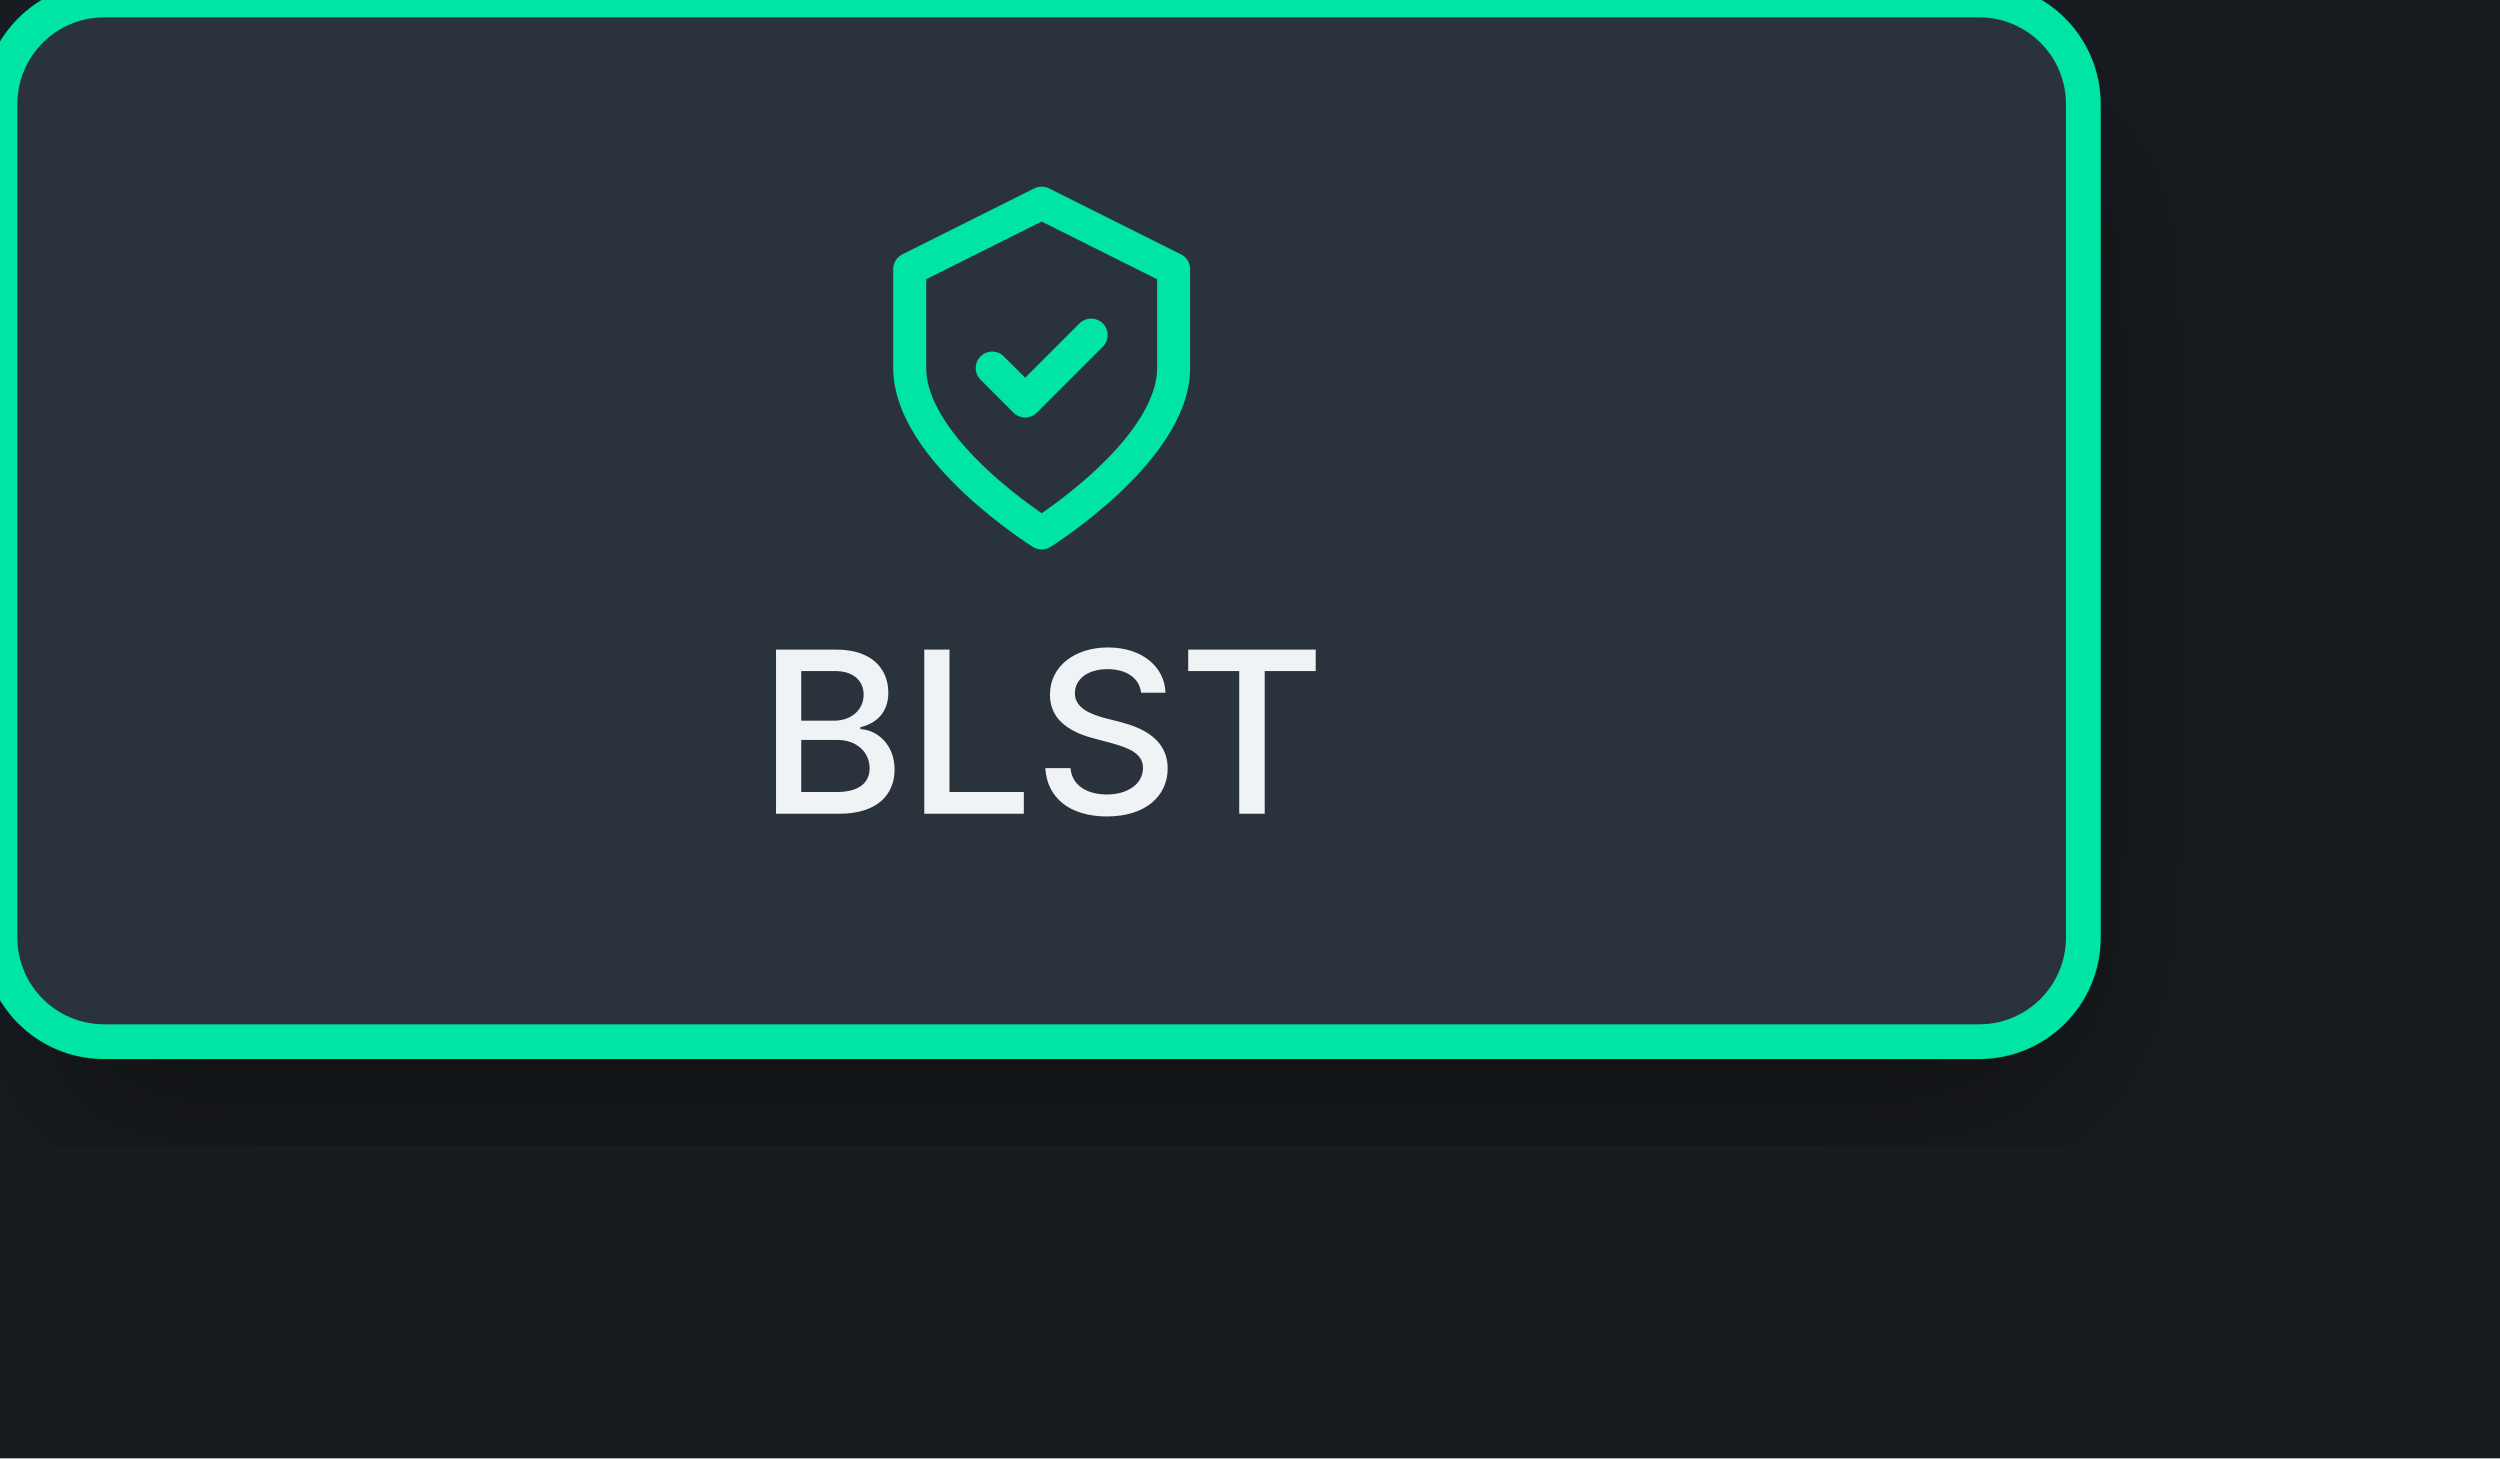
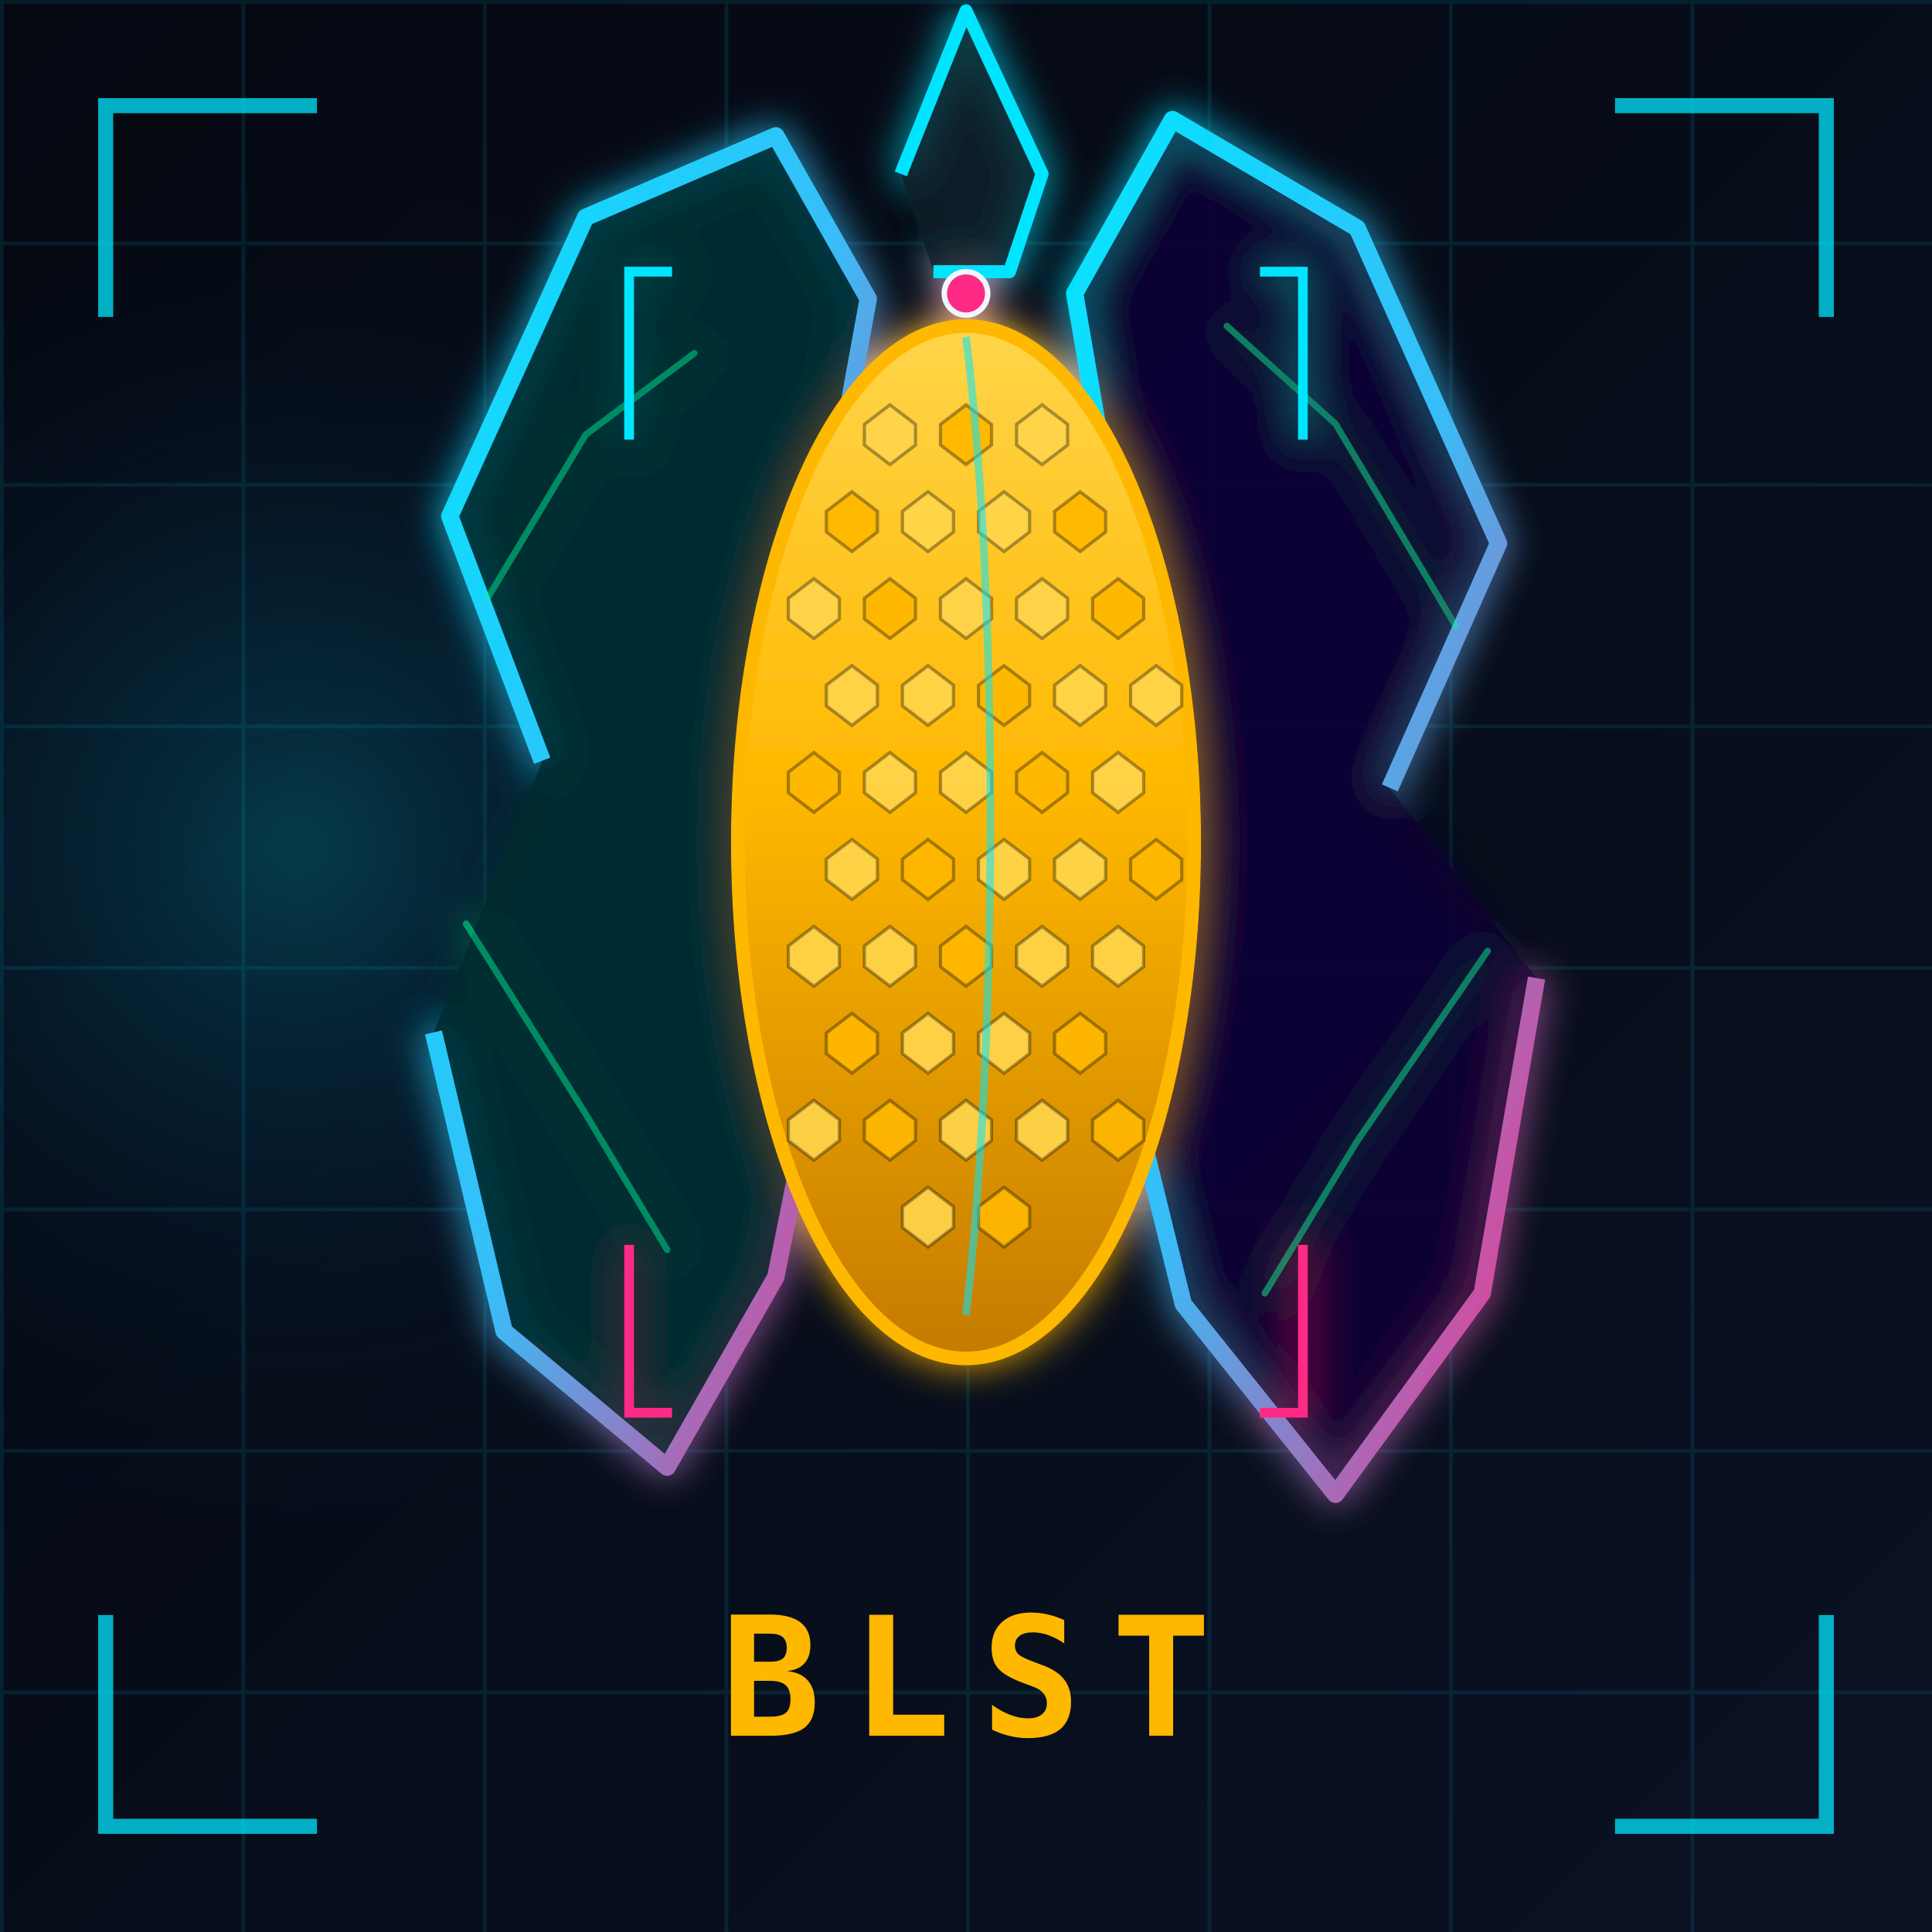
- <svg xmlns="http://www.w3.org/2000/svg" viewBox="0 0 144 84" width="144" height="84">
+ <svg xmlns="http://www.w3.org/2000/svg" width="256" height="256" viewBox="0 0 256 256" role="img">
  <defs>
-     <marker id="arrow" viewBox="0 0 10 10" refX="8" refY="5" markerWidth="6" markerHeight="6" orient="auto-start-reverse">
-       <path d="M 0 1 L 10 5 L 0 9 z" fill="#00E5A3" />
-     </marker>
-     <marker id="arrow-tail" viewBox="0 0 10 10" refX="2" refY="5" markerWidth="6" markerHeight="6" orient="auto">
-       <path d="M 10 1 L 0 5 L 10 9 z" fill="#00E5A3" />
-     </marker>
-     <filter id="shadow" x="-10%" y="-10%" width="120%" height="120%">
-       <feDropShadow dx="0" dy="4" stdDeviation="6" flood-color="#000000" flood-opacity="0.4" />
+     <linearGradient id="bgGrad" x1="0" y1="0" x2="1" y2="1">
+       <stop offset="0%" stop-color="#050811" />
+       <stop offset="55%" stop-color="#070d1a" />
+       <stop offset="100%" stop-color="#0a1224" />
+     </linearGradient>
+     <radialGradient id="glowOrb" cx="35%" cy="45%" r="45%">
+       <stop offset="0%" stop-color="#00e5ff" stop-opacity="0.22" />
+       <stop offset="55%" stop-color="#0284c7" stop-opacity="0.06" />
+       <stop offset="100%" stop-color="#050811" stop-opacity="0" />
+     </radialGradient>
+     <linearGradient id="kernelGrad" x1="0" y1="0" x2="0" y2="1">
+       <stop offset="0%" stop-color="#ffd54a" />
+       <stop offset="45%" stop-color="#ffb800" />
+       <stop offset="100%" stop-color="#c47a00" />
+     </linearGradient>
+     <linearGradient id="huskGrad" x1="0" y1="0" x2="1" y2="1">
+       <stop offset="0%" stop-color="#00e5ff" />
+       <stop offset="50%" stop-color="#38bdf8" />
+       <stop offset="100%" stop-color="#ff2a85" />
+     </linearGradient>
+     <linearGradient id="huskFill" x1="0" y1="0" x2="1" y2="0">
+       <stop offset="0%" stop-color="#062a33" stop-opacity="0.85" />
+       <stop offset="100%" stop-color="#1a0530" stop-opacity="0.55" />
+     </linearGradient>
+     <filter id="neonGlow" x="-40%" y="-40%" width="180%" height="180%">
+       <feGaussianBlur stdDeviation="3.5" result="b" />
+       <feMerge>
+         <feMergeNode in="b" />
+         <feMergeNode in="SourceGraphic" />
+       </feMerge>
    </filter>
+     <filter id="wmGlow" x="-30%" y="-40%" width="160%" height="180%">
+       <feGaussianBlur stdDeviation="2.2" result="b" />
+       <feMerge>
+         <feMergeNode in="b" />
+         <feMergeNode in="SourceGraphic" />
+       </feMerge>
+     </filter>
+     <filter id="softGlow" x="-50%" y="-50%" width="200%" height="200%">
+       <feGaussianBlur stdDeviation="6" result="b" />
+       <feMerge>
+         <feMergeNode in="b" />
+         <feMergeNode in="SourceGraphic" />
+       </feMerge>
+     </filter>
+     <pattern id="cyberGrid" width="32" height="32" patternUnits="userSpaceOnUse">
+       <path d="M 32 0 L 0 0 0 32" fill="none" stroke="#00e5ff" stroke-opacity="0.10" stroke-width="1" />
+     </pattern>
  </defs>
-   <rect width="100%" height="100%" fill="#181B20" />
-   <g id="icon-chamber" filter="url(#shadow)">
-     <rect x="0" y="0" width="120" height="60" rx="6" fill="#2B313B" stroke="#00E5A3" stroke-width="2" />
-     <g class="icon icon-shield" transform="translate(48.6, 9.8) scale(0.95)">
-       <path d="M 12 2 L 20 6 V 12 C 20 17 12 22 12 22 C 12 22 4 17 4 12 V 6 Z" fill="none" stroke="#00E5A3" stroke-width="2" stroke-linejoin="round" />
-       <polyline points="9,12 11,14 15,10" fill="none" stroke="#00E5A3" stroke-width="2" stroke-linecap="round" stroke-linejoin="round" />
-     </g>
-     <text x="60" y="46.87" fill="#F0F3F6" font-family="Inter, -apple-system, BlinkMacSystemFont, 'Segoe UI', Roboto, sans-serif" font-size="13" font-weight="500" text-anchor="middle">BLST</text>
+   <rect width="256" height="256" fill="url(#bgGrad)" />
+   <rect width="256" height="256" fill="url(#cyberGrid)" />
+   <circle cx="72" cy="123" r="108" fill="url(#glowOrb)" />
+   <path d="M 14.0,42.0 L 14.0,14.0 L 42.0,14.0" fill="none" stroke="#00e5ff" stroke-width="2" stroke-opacity="0.75" />
+   <path d="M 214.0,14.0 L 242.0,14.0 L 242.0,42.0" fill="none" stroke="#00e5ff" stroke-width="2" stroke-opacity="0.75" />
+   <path d="M 14.0,214.0 L 14.0,242.0 L 42.0,242.0" fill="none" stroke="#00e5ff" stroke-width="2" stroke-opacity="0.75" />
+   <path d="M 214.0,242.0 L 242.0,242.0 L 242.0,214.0" fill="none" stroke="#00e5ff" stroke-width="2" stroke-opacity="0.75" />
+   <g transform="translate(128.0,108.0) scale(0.720)" filter="url(#neonGlow)">
+     <polygon points="-78.00,-10.00 -95.00,-55.00 -70.00,-110.00 -35.00,-125.00 -18.00,-95.00 -28.00,-40.00 -22.00,20.00 -35.00,85.00 -55.00,120.00 -85.00,95.00 -98.00,40.00" fill="#062a33" fill-opacity="0.92" />
+     <polyline points="-78,-10 -95,-55 -70,-110 -35,-125 -18,-95 -28,-40 -22,20 -35,85 -55,120 -85,95 -98,40" fill="none" stroke="url(#huskGrad)" stroke-width="3.2" stroke-linejoin="round" />
+     <polygon points="78.00,-5.00 98.00,-50.00 72.00,-108.00 38.00,-128.00 20.00,-96.00 30.00,-38.00 24.00,25.00 40.00,90.00 68.00,125.00 95.00,88.00 105.00,30.00" fill="#1a0530" fill-opacity="0.75" />
+     <polyline points="78,-5 98,-50 72,-108 38,-128 20,-96 30,-38 24,25 40,90 68,125 95,88 105,30" fill="none" stroke="url(#huskGrad)" stroke-width="3.2" stroke-linejoin="round" />
+     <polygon points="-12.00,-118.00 0.00,-148.00 14.00,-118.00 8.00,-100.00 -6.00,-100.00" fill="#0a1a28" fill-opacity="0.9" />
+     <polyline points="-12,-118 0,-148 14,-118 8,-100 -6,-100" fill="none" stroke="#00e5ff" stroke-width="2.4" stroke-linejoin="round" />
+     <path d="M -88,-40 L -70,-70 L -50,-85" fill="none" stroke="#00ff9d" stroke-opacity="0.45" stroke-width="1.2" stroke-linecap="round" />
+     <path d="M -92,20 L -70,55 L -55,80" fill="none" stroke="#00ff9d" stroke-opacity="0.45" stroke-width="1.2" stroke-linecap="round" />
+     <path d="M 90,-35 L 68,-72 L 48,-90" fill="none" stroke="#00ff9d" stroke-opacity="0.45" stroke-width="1.2" stroke-linecap="round" />
+     <path d="M 96,25 L 72,60 L 55,88" fill="none" stroke="#00ff9d" stroke-opacity="0.45" stroke-width="1.2" stroke-linecap="round" />
+     <ellipse cx="0" cy="5" rx="42" ry="95" fill="url(#kernelGrad)" stroke="#ffb800" stroke-width="2.5" />
+     <polygon points="-14.00,-75.50 -9.32,-71.92 -9.32,-68.08 -14.00,-64.50 -18.68,-68.08 -18.68,-71.92" fill="#ffd54a" fill-opacity="0.92" />
+     <polygon points="-14.0,-75.5 -9.3,-71.9 -9.3,-68.1 -14.0,-64.5 -18.7,-68.1 -18.7,-71.9" fill="none" stroke="#050811" stroke-opacity="0.35" stroke-width="0.6" />
+     <polygon points="0.00,-75.50 4.67,-71.92 4.67,-68.08 0.00,-64.50 -4.67,-68.08 -4.67,-71.92" fill="#ffb800" fill-opacity="0.92" />
+     <polygon points="0.0,-75.5 4.7,-71.9 4.7,-68.1 0.0,-64.5 -4.7,-68.1 -4.7,-71.9" fill="none" stroke="#050811" stroke-opacity="0.35" stroke-width="0.6" />
+     <polygon points="14.00,-75.50 18.68,-71.92 18.68,-68.08 14.00,-64.50 9.32,-68.08 9.32,-71.92" fill="#ffd54a" fill-opacity="0.92" />
+     <polygon points="14.0,-75.5 18.7,-71.9 18.7,-68.1 14.0,-64.5 9.3,-68.1 9.3,-71.9" fill="none" stroke="#050811" stroke-opacity="0.35" stroke-width="0.6" />
+     <polygon points="-21.00,-59.50 -16.32,-55.92 -16.32,-52.08 -21.00,-48.50 -25.68,-52.08 -25.68,-55.92" fill="#ffb800" fill-opacity="0.92" />
+     <polygon points="-21.0,-59.5 -16.3,-55.9 -16.3,-52.1 -21.0,-48.5 -25.7,-52.1 -25.7,-55.9" fill="none" stroke="#050811" stroke-opacity="0.35" stroke-width="0.6" />
+     <polygon points="-7.00,-59.50 -2.33,-55.92 -2.33,-52.08 -7.00,-48.50 -11.68,-52.08 -11.68,-55.92" fill="#ffd54a" fill-opacity="0.92" />
+     <polygon points="-7.0,-59.5 -2.3,-55.9 -2.3,-52.1 -7.0,-48.5 -11.7,-52.1 -11.7,-55.9" fill="none" stroke="#050811" stroke-opacity="0.35" stroke-width="0.6" />
+     <polygon points="7.00,-59.50 11.68,-55.92 11.68,-52.08 7.00,-48.50 2.33,-52.08 2.33,-55.92" fill="#ffd54a" fill-opacity="0.92" />
+     <polygon points="7.0,-59.5 11.7,-55.9 11.7,-52.1 7.0,-48.5 2.3,-52.1 2.3,-55.9" fill="none" stroke="#050811" stroke-opacity="0.35" stroke-width="0.6" />
+     <polygon points="21.00,-59.50 25.68,-55.92 25.68,-52.08 21.00,-48.50 16.32,-52.08 16.32,-55.92" fill="#ffb800" fill-opacity="0.92" />
+     <polygon points="21.0,-59.5 25.7,-55.9 25.7,-52.1 21.0,-48.5 16.3,-52.1 16.3,-55.9" fill="none" stroke="#050811" stroke-opacity="0.35" stroke-width="0.6" />
+     <polygon points="-28.00,-43.50 -23.32,-39.92 -23.32,-36.08 -28.00,-32.50 -32.67,-36.08 -32.67,-39.92" fill="#ffd54a" fill-opacity="0.92" />
+     <polygon points="-28.0,-43.5 -23.3,-39.9 -23.3,-36.1 -28.0,-32.5 -32.7,-36.1 -32.7,-39.9" fill="none" stroke="#050811" stroke-opacity="0.35" stroke-width="0.6" />
+     <polygon points="-14.00,-43.50 -9.32,-39.92 -9.32,-36.08 -14.00,-32.50 -18.68,-36.08 -18.68,-39.92" fill="#ffb800" fill-opacity="0.92" />
+     <polygon points="-14.0,-43.5 -9.3,-39.9 -9.3,-36.1 -14.0,-32.5 -18.7,-36.1 -18.7,-39.9" fill="none" stroke="#050811" stroke-opacity="0.35" stroke-width="0.6" />
+     <polygon points="0.00,-43.50 4.67,-39.92 4.67,-36.08 0.00,-32.50 -4.67,-36.08 -4.67,-39.92" fill="#ffd54a" fill-opacity="0.92" />
+     <polygon points="0.0,-43.5 4.7,-39.9 4.7,-36.1 0.0,-32.5 -4.7,-36.1 -4.7,-39.9" fill="none" stroke="#050811" stroke-opacity="0.35" stroke-width="0.6" />
+     <polygon points="14.00,-43.50 18.68,-39.92 18.68,-36.08 14.00,-32.50 9.32,-36.08 9.32,-39.92" fill="#ffd54a" fill-opacity="0.92" />
+     <polygon points="14.0,-43.5 18.7,-39.9 18.7,-36.1 14.0,-32.5 9.3,-36.1 9.3,-39.9" fill="none" stroke="#050811" stroke-opacity="0.35" stroke-width="0.6" />
+     <polygon points="28.00,-43.50 32.67,-39.92 32.67,-36.08 28.00,-32.50 23.32,-36.08 23.32,-39.92" fill="#ffb800" fill-opacity="0.92" />
+     <polygon points="28.0,-43.5 32.7,-39.9 32.7,-36.1 28.0,-32.5 23.3,-36.1 23.3,-39.9" fill="none" stroke="#050811" stroke-opacity="0.35" stroke-width="0.6" />
+     <polygon points="-21.00,-27.50 -16.32,-23.93 -16.32,-20.07 -21.00,-16.50 -25.68,-20.07 -25.68,-23.93" fill="#ffd54a" fill-opacity="0.92" />
+     <polygon points="-21.0,-27.5 -16.3,-23.9 -16.3,-20.1 -21.0,-16.5 -25.7,-20.1 -25.7,-23.9" fill="none" stroke="#050811" stroke-opacity="0.35" stroke-width="0.6" />
+     <polygon points="-7.00,-27.50 -2.33,-23.93 -2.33,-20.07 -7.00,-16.50 -11.68,-20.07 -11.68,-23.93" fill="#ffd54a" fill-opacity="0.92" />
+     <polygon points="-7.0,-27.5 -2.3,-23.9 -2.3,-20.1 -7.0,-16.5 -11.7,-20.1 -11.7,-23.9" fill="none" stroke="#050811" stroke-opacity="0.35" stroke-width="0.6" />
+     <polygon points="7.00,-27.50 11.68,-23.93 11.68,-20.07 7.00,-16.50 2.33,-20.07 2.33,-23.93" fill="#ffb800" fill-opacity="0.92" />
+     <polygon points="7.0,-27.5 11.7,-23.9 11.7,-20.1 7.0,-16.5 2.3,-20.1 2.3,-23.9" fill="none" stroke="#050811" stroke-opacity="0.35" stroke-width="0.6" />
+     <polygon points="21.00,-27.50 25.68,-23.93 25.68,-20.07 21.00,-16.50 16.32,-20.07 16.32,-23.93" fill="#ffd54a" fill-opacity="0.92" />
+     <polygon points="21.0,-27.5 25.7,-23.9 25.7,-20.1 21.0,-16.5 16.3,-20.1 16.3,-23.9" fill="none" stroke="#050811" stroke-opacity="0.35" stroke-width="0.6" />
+     <polygon points="35.00,-27.50 39.67,-23.93 39.67,-20.07 35.00,-16.50 30.32,-20.07 30.32,-23.93" fill="#ffd54a" fill-opacity="0.92" />
+     <polygon points="35.0,-27.5 39.7,-23.9 39.7,-20.1 35.0,-16.5 30.3,-20.1 30.3,-23.9" fill="none" stroke="#050811" stroke-opacity="0.35" stroke-width="0.6" />
+     <polygon points="-28.00,-11.50 -23.32,-7.92 -23.32,-4.08 -28.00,-0.50 -32.67,-4.08 -32.67,-7.92" fill="#ffb800" fill-opacity="0.92" />
+     <polygon points="-28.0,-11.5 -23.3,-7.9 -23.3,-4.1 -28.0,-0.5 -32.7,-4.1 -32.7,-7.9" fill="none" stroke="#050811" stroke-opacity="0.35" stroke-width="0.6" />
+     <polygon points="-14.00,-11.50 -9.32,-7.92 -9.32,-4.08 -14.00,-0.50 -18.68,-4.08 -18.68,-7.92" fill="#ffd54a" fill-opacity="0.92" />
+     <polygon points="-14.0,-11.5 -9.3,-7.9 -9.3,-4.1 -14.0,-0.5 -18.7,-4.1 -18.7,-7.9" fill="none" stroke="#050811" stroke-opacity="0.35" stroke-width="0.6" />
+     <polygon points="0.00,-11.50 4.67,-7.92 4.67,-4.08 0.00,-0.50 -4.67,-4.08 -4.67,-7.92" fill="#ffd54a" fill-opacity="0.92" />
+     <polygon points="0.0,-11.5 4.7,-7.9 4.7,-4.1 0.0,-0.5 -4.7,-4.1 -4.7,-7.9" fill="none" stroke="#050811" stroke-opacity="0.35" stroke-width="0.6" />
+     <polygon points="14.00,-11.50 18.68,-7.92 18.68,-4.08 14.00,-0.50 9.32,-4.08 9.32,-7.92" fill="#ffb800" fill-opacity="0.92" />
+     <polygon points="14.0,-11.5 18.7,-7.9 18.7,-4.1 14.0,-0.5 9.3,-4.1 9.3,-7.9" fill="none" stroke="#050811" stroke-opacity="0.35" stroke-width="0.6" />
+     <polygon points="28.00,-11.50 32.67,-7.92 32.67,-4.08 28.00,-0.50 23.32,-4.08 23.32,-7.92" fill="#ffd54a" fill-opacity="0.92" />
+     <polygon points="28.0,-11.5 32.7,-7.9 32.7,-4.1 28.0,-0.5 23.3,-4.1 23.3,-7.9" fill="none" stroke="#050811" stroke-opacity="0.35" stroke-width="0.6" />
+     <polygon points="-21.00,4.50 -16.32,8.07 -16.32,11.93 -21.00,15.50 -25.68,11.93 -25.68,8.07" fill="#ffd54a" fill-opacity="0.92" />
+     <polygon points="-21.0,4.5 -16.3,8.1 -16.3,11.9 -21.0,15.5 -25.7,11.9 -25.7,8.1" fill="none" stroke="#050811" stroke-opacity="0.35" stroke-width="0.6" />
+     <polygon points="-7.00,4.50 -2.33,8.07 -2.33,11.93 -7.00,15.50 -11.68,11.93 -11.68,8.07" fill="#ffb800" fill-opacity="0.92" />
+     <polygon points="-7.0,4.5 -2.3,8.1 -2.3,11.9 -7.0,15.5 -11.7,11.9 -11.7,8.1" fill="none" stroke="#050811" stroke-opacity="0.35" stroke-width="0.6" />
+     <polygon points="7.00,4.50 11.68,8.07 11.68,11.93 7.00,15.50 2.33,11.93 2.33,8.07" fill="#ffd54a" fill-opacity="0.92" />
+     <polygon points="7.0,4.5 11.7,8.1 11.7,11.9 7.0,15.5 2.3,11.9 2.3,8.1" fill="none" stroke="#050811" stroke-opacity="0.35" stroke-width="0.6" />
+     <polygon points="21.00,4.50 25.68,8.07 25.68,11.93 21.00,15.50 16.32,11.93 16.32,8.07" fill="#ffd54a" fill-opacity="0.92" />
+     <polygon points="21.0,4.5 25.7,8.1 25.7,11.9 21.0,15.5 16.3,11.9 16.3,8.1" fill="none" stroke="#050811" stroke-opacity="0.35" stroke-width="0.6" />
+     <polygon points="35.00,4.50 39.67,8.07 39.67,11.93 35.00,15.50 30.32,11.93 30.32,8.07" fill="#ffb800" fill-opacity="0.92" />
+     <polygon points="35.0,4.5 39.7,8.1 39.7,11.9 35.0,15.5 30.3,11.9 30.3,8.1" fill="none" stroke="#050811" stroke-opacity="0.35" stroke-width="0.6" />
+     <polygon points="-28.00,20.50 -23.32,24.07 -23.32,27.93 -28.00,31.50 -32.67,27.93 -32.67,24.07" fill="#ffd54a" fill-opacity="0.92" />
+     <polygon points="-28.0,20.5 -23.3,24.1 -23.3,27.9 -28.0,31.5 -32.7,27.9 -32.7,24.1" fill="none" stroke="#050811" stroke-opacity="0.35" stroke-width="0.6" />
+     <polygon points="-14.00,20.50 -9.32,24.07 -9.32,27.93 -14.00,31.50 -18.68,27.93 -18.68,24.07" fill="#ffd54a" fill-opacity="0.92" />
+     <polygon points="-14.0,20.5 -9.3,24.1 -9.3,27.9 -14.0,31.5 -18.7,27.9 -18.7,24.1" fill="none" stroke="#050811" stroke-opacity="0.35" stroke-width="0.6" />
+     <polygon points="0.00,20.50 4.67,24.07 4.67,27.93 0.00,31.50 -4.67,27.93 -4.67,24.07" fill="#ffb800" fill-opacity="0.92" />
+     <polygon points="0.0,20.5 4.7,24.1 4.7,27.9 0.0,31.5 -4.7,27.9 -4.7,24.1" fill="none" stroke="#050811" stroke-opacity="0.35" stroke-width="0.6" />
+     <polygon points="14.00,20.50 18.68,24.07 18.68,27.93 14.00,31.50 9.32,27.93 9.32,24.07" fill="#ffd54a" fill-opacity="0.92" />
+     <polygon points="14.0,20.5 18.7,24.1 18.7,27.9 14.0,31.5 9.3,27.9 9.3,24.1" fill="none" stroke="#050811" stroke-opacity="0.35" stroke-width="0.6" />
+     <polygon points="28.00,20.50 32.67,24.07 32.67,27.93 28.00,31.50 23.32,27.93 23.32,24.07" fill="#ffd54a" fill-opacity="0.92" />
+     <polygon points="28.0,20.5 32.7,24.1 32.7,27.9 28.0,31.5 23.3,27.9 23.3,24.1" fill="none" stroke="#050811" stroke-opacity="0.35" stroke-width="0.6" />
+     <polygon points="-21.00,36.50 -16.32,40.08 -16.32,43.92 -21.00,47.50 -25.68,43.92 -25.68,40.08" fill="#ffb800" fill-opacity="0.92" />
+     <polygon points="-21.0,36.5 -16.3,40.1 -16.3,43.9 -21.0,47.5 -25.7,43.9 -25.7,40.1" fill="none" stroke="#050811" stroke-opacity="0.35" stroke-width="0.6" />
+     <polygon points="-7.00,36.50 -2.33,40.08 -2.33,43.92 -7.00,47.50 -11.68,43.92 -11.68,40.08" fill="#ffd54a" fill-opacity="0.92" />
+     <polygon points="-7.0,36.5 -2.3,40.1 -2.3,43.9 -7.0,47.5 -11.7,43.9 -11.7,40.1" fill="none" stroke="#050811" stroke-opacity="0.35" stroke-width="0.6" />
+     <polygon points="7.00,36.50 11.68,40.08 11.68,43.92 7.00,47.50 2.33,43.92 2.33,40.08" fill="#ffd54a" fill-opacity="0.92" />
+     <polygon points="7.0,36.5 11.7,40.1 11.7,43.9 7.0,47.5 2.3,43.9 2.3,40.1" fill="none" stroke="#050811" stroke-opacity="0.35" stroke-width="0.6" />
+     <polygon points="21.00,36.50 25.68,40.08 25.68,43.92 21.00,47.50 16.32,43.92 16.32,40.08" fill="#ffb800" fill-opacity="0.92" />
+     <polygon points="21.0,36.5 25.7,40.1 25.7,43.9 21.0,47.5 16.3,43.9 16.3,40.1" fill="none" stroke="#050811" stroke-opacity="0.35" stroke-width="0.6" />
+     <polygon points="-28.00,52.50 -23.32,56.08 -23.32,59.92 -28.00,63.50 -32.67,59.92 -32.67,56.08" fill="#ffd54a" fill-opacity="0.92" />
+     <polygon points="-28.0,52.5 -23.3,56.1 -23.3,59.9 -28.0,63.5 -32.7,59.9 -32.7,56.1" fill="none" stroke="#050811" stroke-opacity="0.35" stroke-width="0.6" />
+     <polygon points="-14.00,52.50 -9.32,56.08 -9.32,59.92 -14.00,63.50 -18.68,59.92 -18.68,56.08" fill="#ffb800" fill-opacity="0.92" />
+     <polygon points="-14.0,52.5 -9.3,56.1 -9.3,59.9 -14.0,63.5 -18.7,59.9 -18.7,56.1" fill="none" stroke="#050811" stroke-opacity="0.35" stroke-width="0.6" />
+     <polygon points="0.00,52.50 4.67,56.08 4.67,59.92 0.00,63.50 -4.67,59.92 -4.67,56.08" fill="#ffd54a" fill-opacity="0.92" />
+     <polygon points="0.0,52.5 4.7,56.1 4.7,59.9 0.0,63.5 -4.7,59.9 -4.7,56.1" fill="none" stroke="#050811" stroke-opacity="0.35" stroke-width="0.6" />
+     <polygon points="14.00,52.50 18.68,56.08 18.68,59.92 14.00,63.50 9.32,59.92 9.32,56.08" fill="#ffd54a" fill-opacity="0.92" />
+     <polygon points="14.0,52.5 18.7,56.1 18.7,59.9 14.0,63.5 9.3,59.9 9.3,56.1" fill="none" stroke="#050811" stroke-opacity="0.35" stroke-width="0.6" />
+     <polygon points="28.00,52.50 32.67,56.08 32.67,59.92 28.00,63.50 23.32,59.92 23.32,56.08" fill="#ffb800" fill-opacity="0.92" />
+     <polygon points="28.0,52.5 32.7,56.1 32.7,59.9 28.0,63.5 23.3,59.9 23.3,56.1" fill="none" stroke="#050811" stroke-opacity="0.35" stroke-width="0.6" />
+     <polygon points="-7.00,68.50 -2.33,72.08 -2.33,75.92 -7.00,79.50 -11.68,75.92 -11.68,72.08" fill="#ffd54a" fill-opacity="0.92" />
+     <polygon points="-7.0,68.5 -2.3,72.1 -2.3,75.9 -7.0,79.5 -11.7,75.9 -11.7,72.1" fill="none" stroke="#050811" stroke-opacity="0.35" stroke-width="0.6" />
+     <polygon points="7.00,68.50 11.68,72.08 11.68,75.92 7.00,79.50 2.33,75.92 2.33,72.08" fill="#ffb800" fill-opacity="0.92" />
+     <polygon points="7.0,68.5 11.7,72.1 11.7,75.9 7.0,79.5 2.3,75.9 2.3,72.1" fill="none" stroke="#050811" stroke-opacity="0.35" stroke-width="0.6" />
+     <path d="M 0,-88 C 6,-40 6,40 0,92" fill="none" stroke="#00e5ff" stroke-width="1.4" stroke-opacity="0.55" />
+     <circle cx="0" cy="-96" r="4" fill="#ff2a85" stroke="#f0f6fc" stroke-width="1" />
+     <path d="M -55,-100 L -62,-100 L -62,-70" fill="none" stroke="#00e5ff" stroke-width="1.8" stroke-linecap="square" />
+     <path d="M 55,-100 L 62,-100 L 62,-70" fill="none" stroke="#00e5ff" stroke-width="1.8" stroke-linecap="square" />
+     <path d="M -55,110 L -62,110 L -62,80" fill="none" stroke="#ff2a85" stroke-width="1.8" stroke-linecap="square" />
+     <path d="M 55,110 L 62,110 L 62,80" fill="none" stroke="#ff2a85" stroke-width="1.8" stroke-linecap="square" />
  </g>
+   <text x="128" y="230" text-anchor="middle" fill="#ffb800" font-family="ui-monospace, SFMono-Regular, Menlo, monospace" font-size="22" font-weight="700" letter-spacing="4">BLST</text>
</svg>
